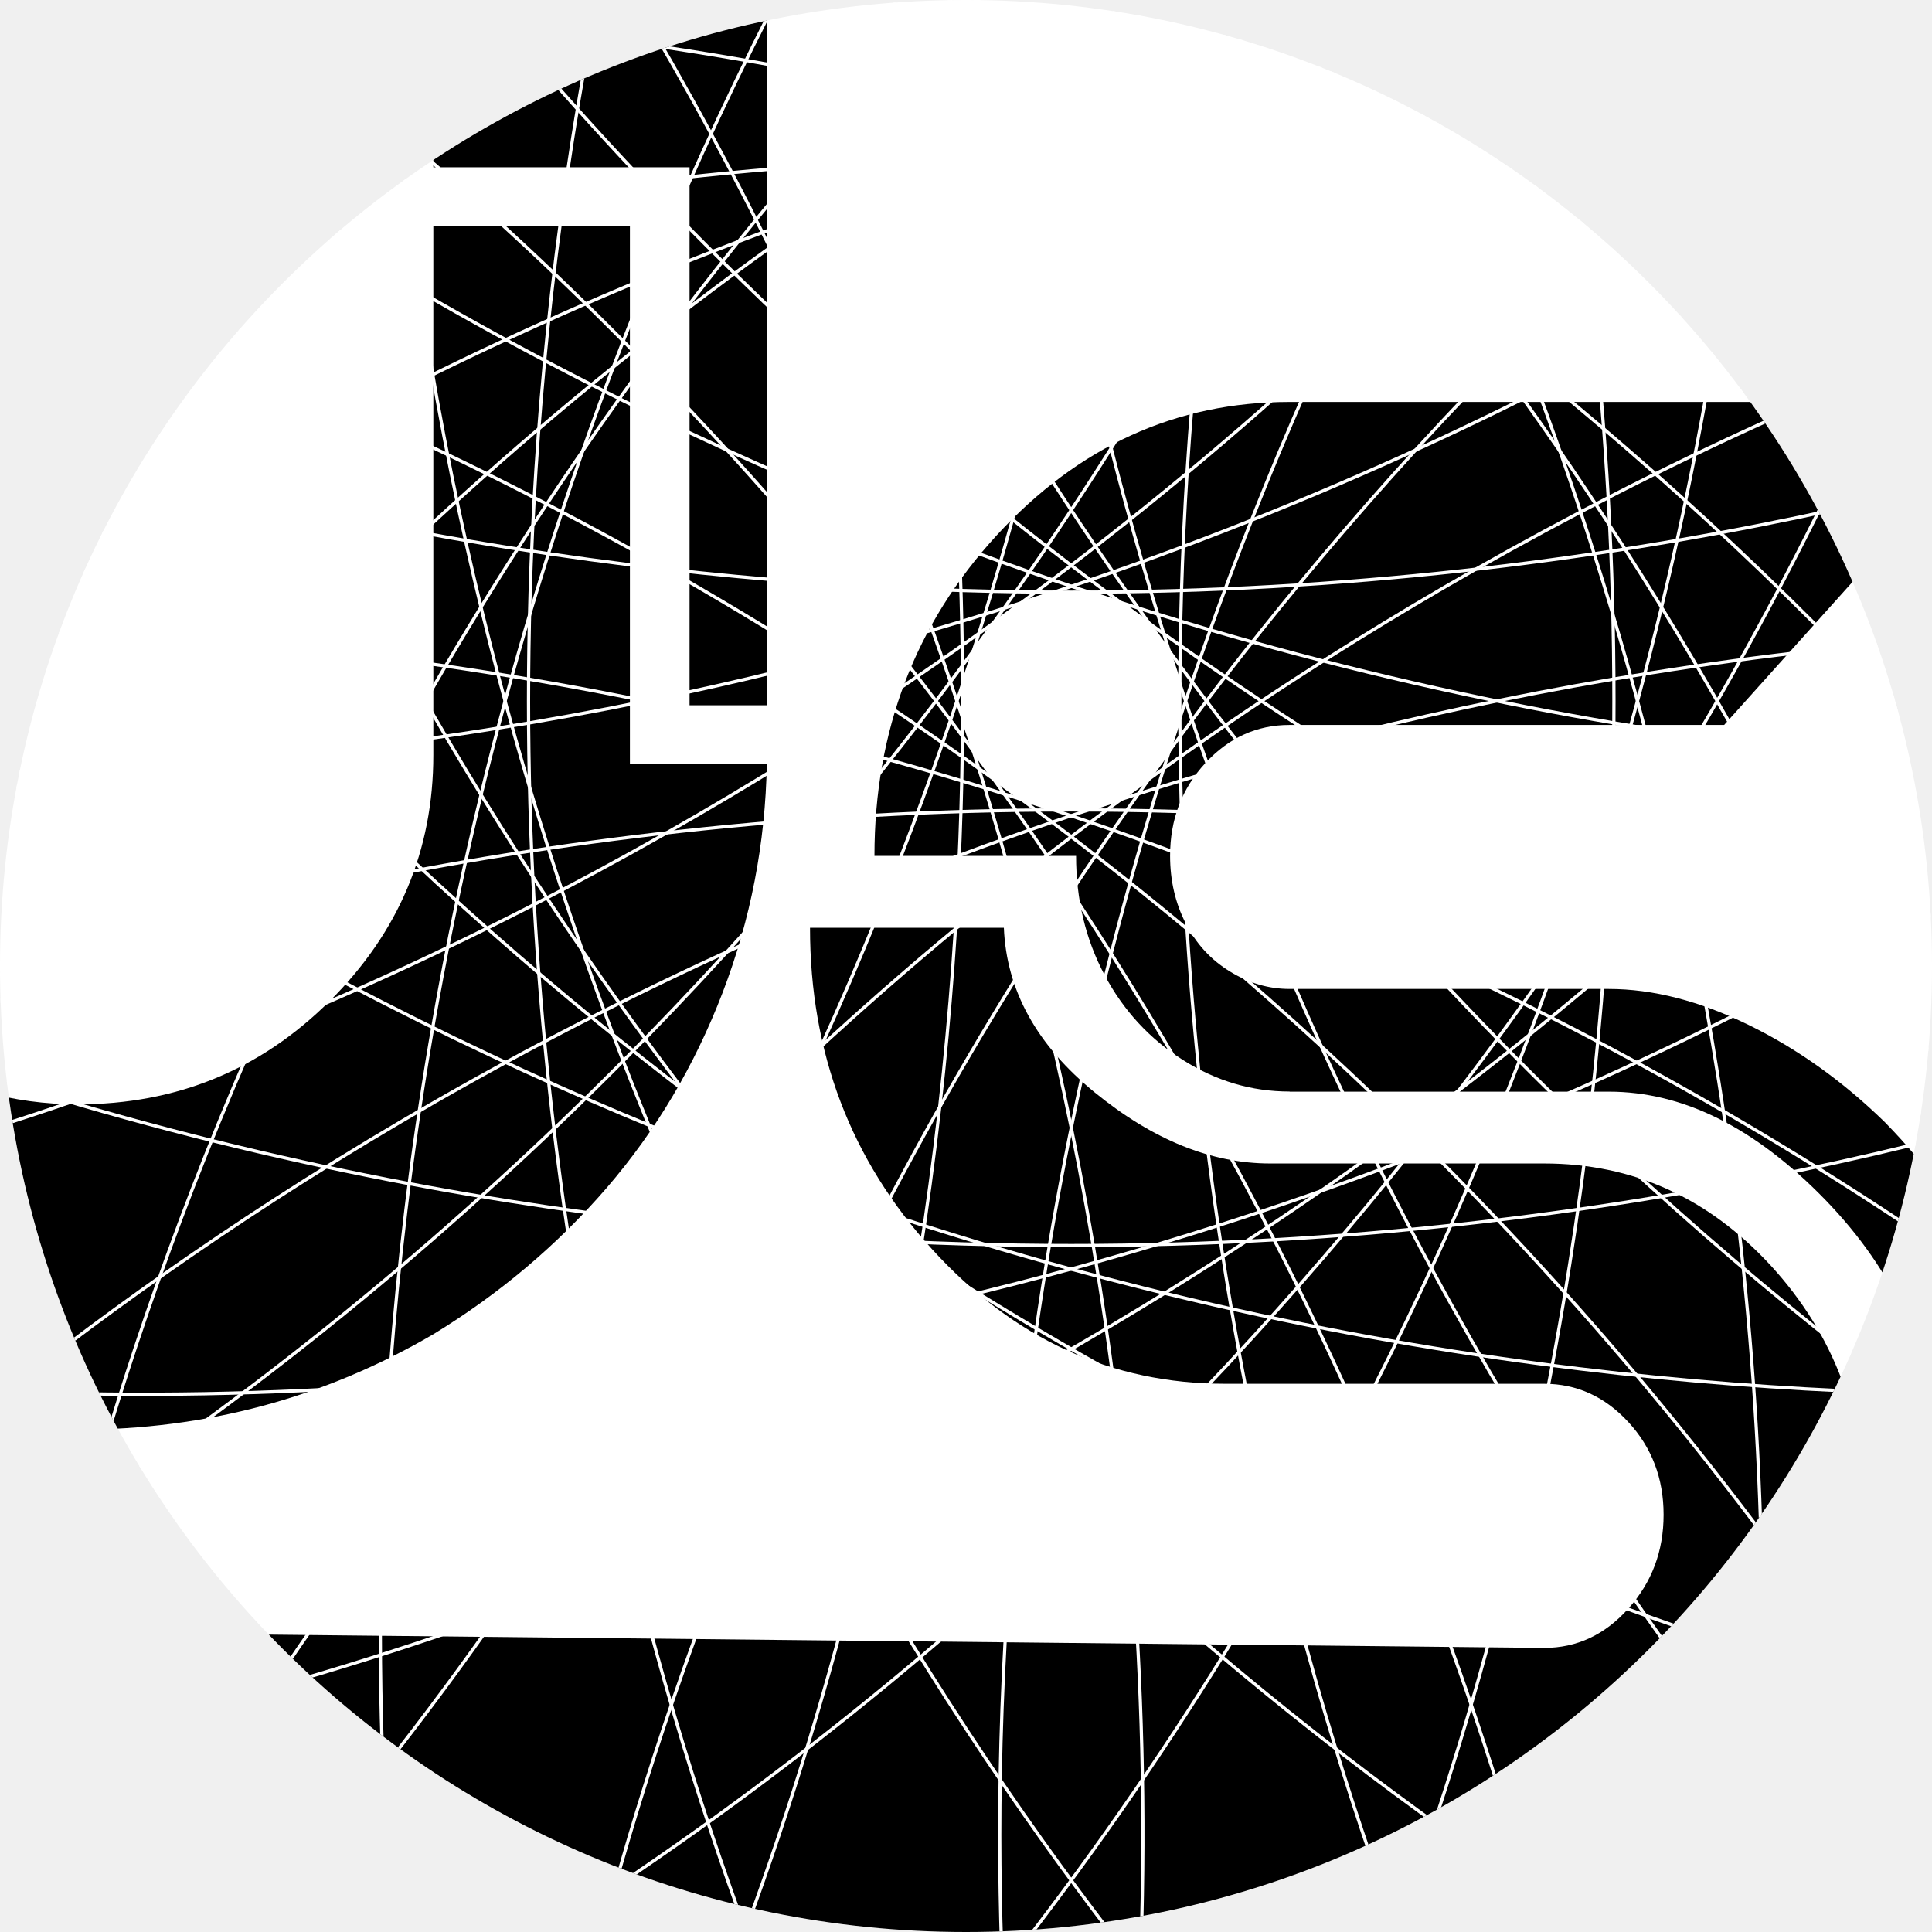
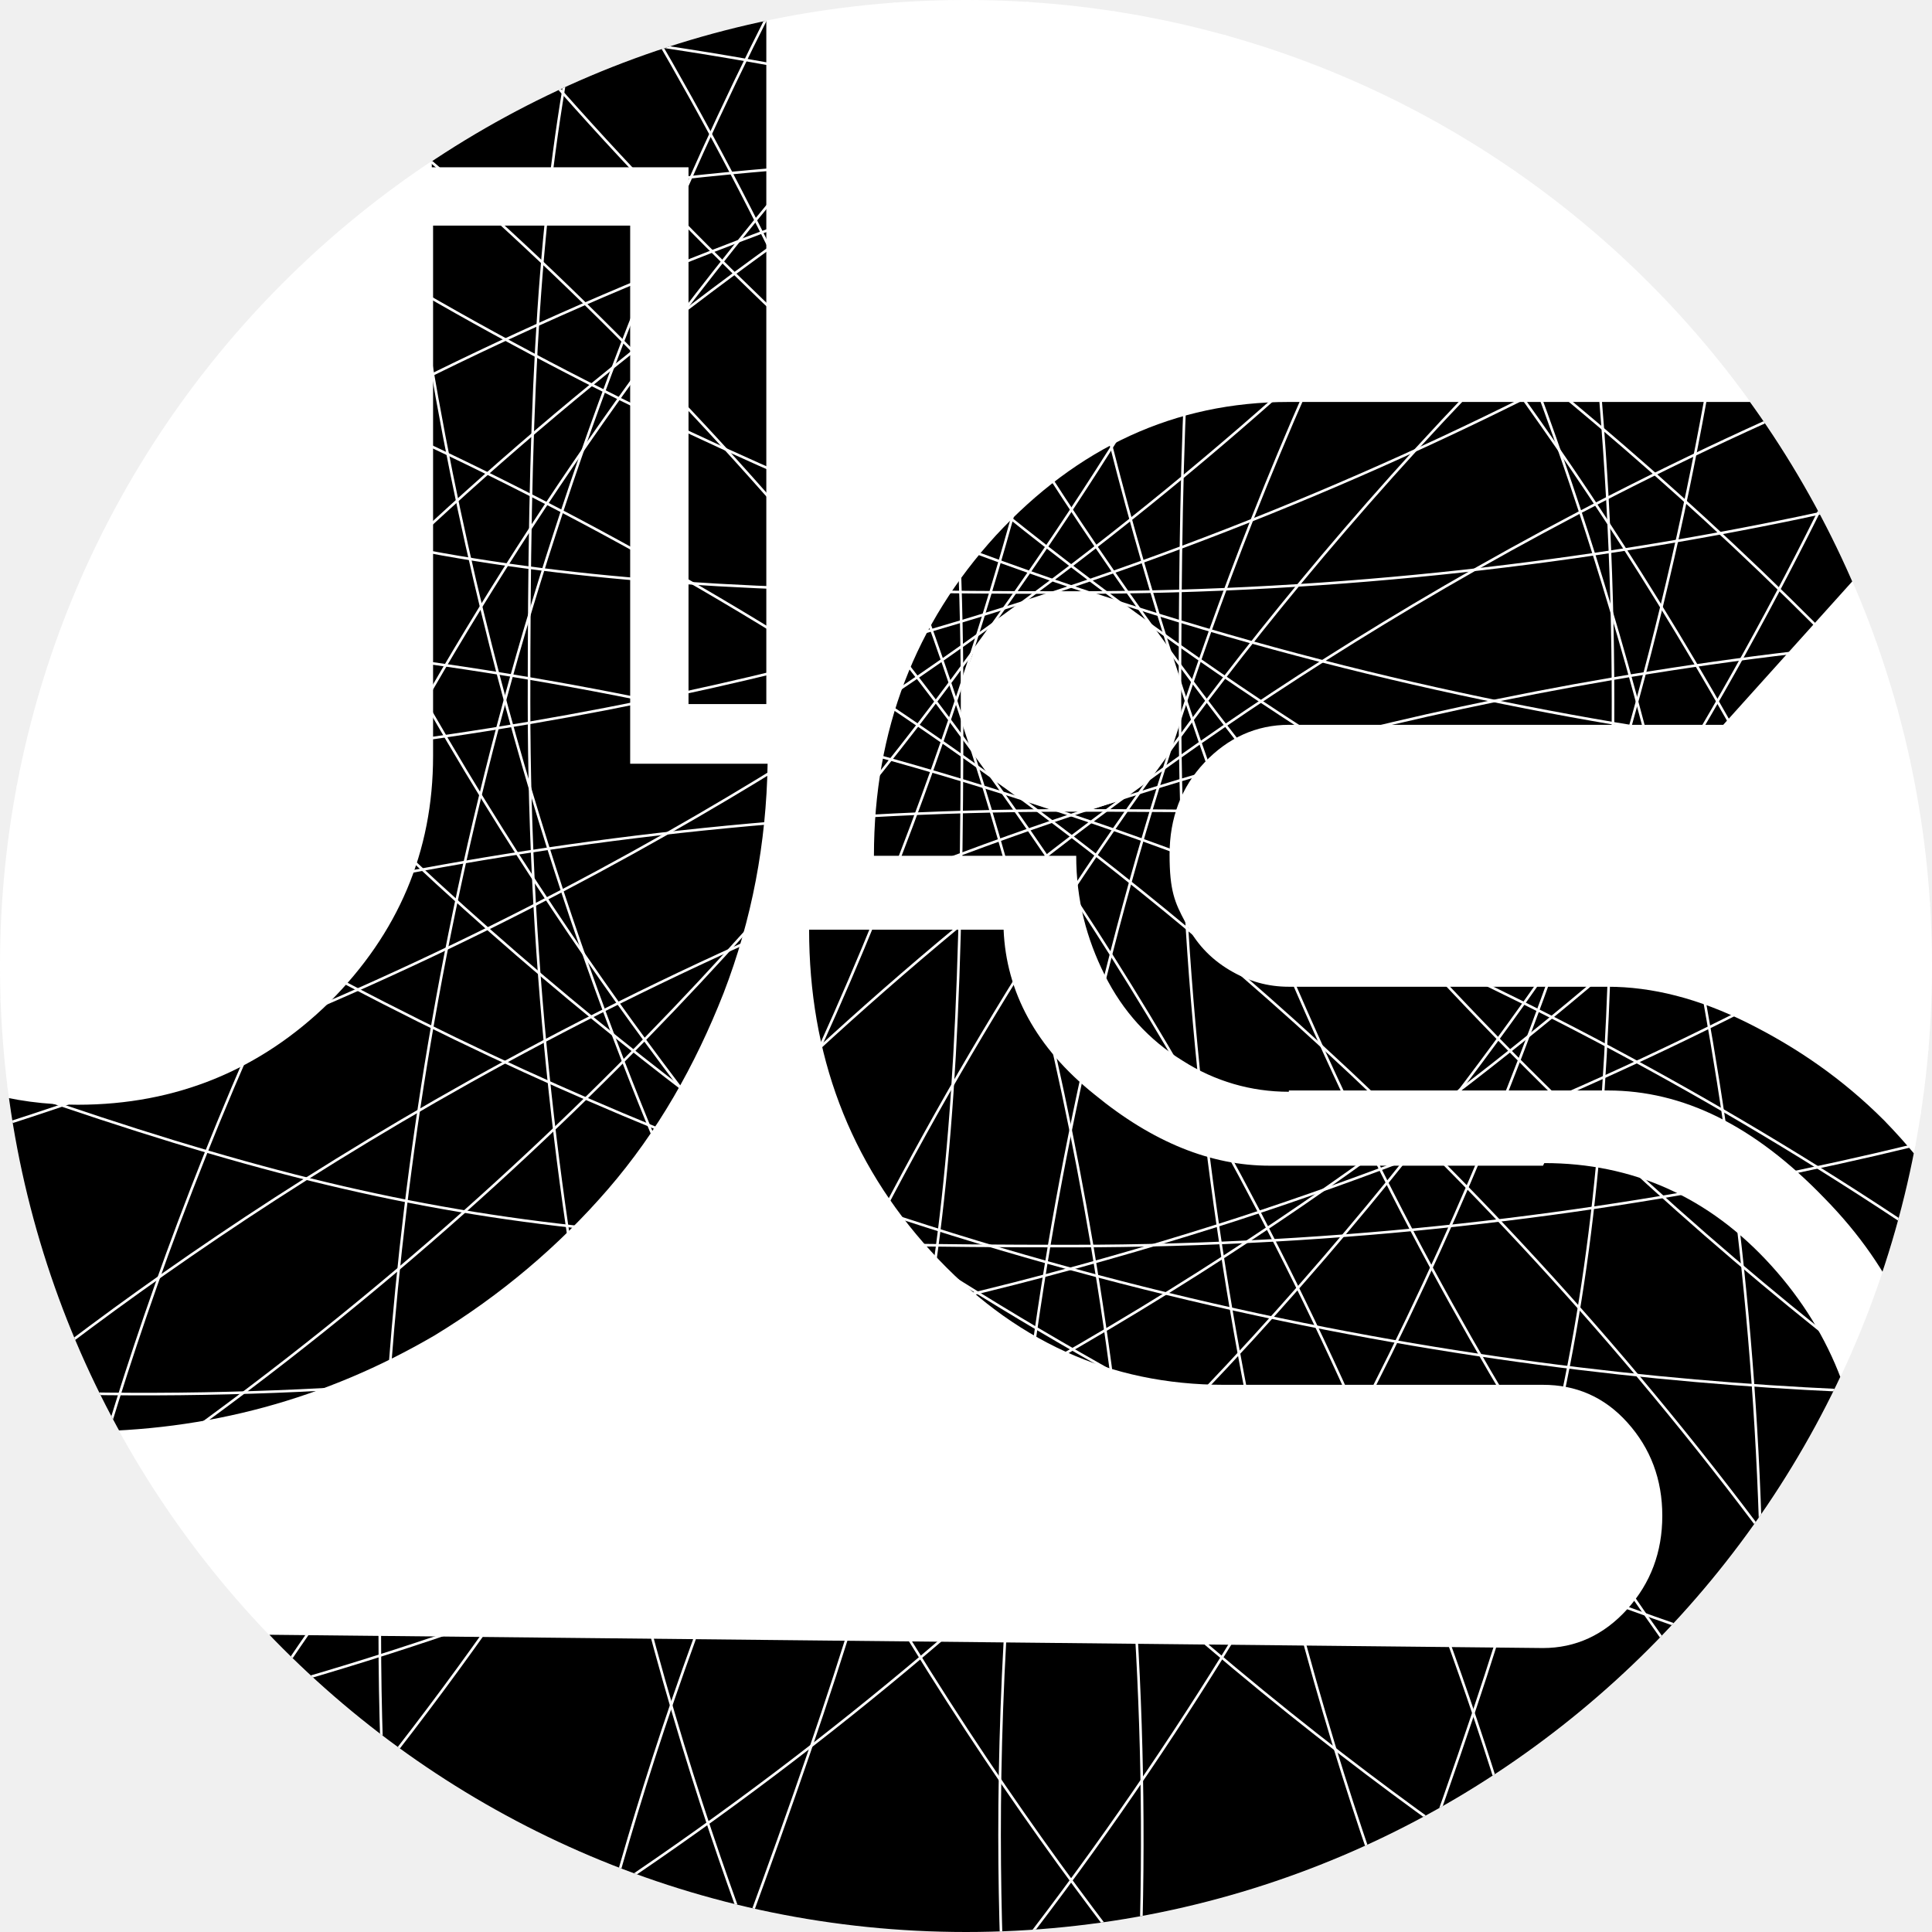
- <svg xmlns="http://www.w3.org/2000/svg" id="Camada_2" data-name="Camada 2" viewBox="0 0 149 149">
+ <svg xmlns="http://www.w3.org/2000/svg" id="Camada_2" data-name="Camada 2" version="1.1" viewBox="0 0 149 149">
  <defs>
    <style>
      .cls-1 {
        fill: #000;
      }

      .cls-1, .cls-2, .cls-3 {
        stroke-width: 0px;
      }

      .cls-2, .cls-4 {
        fill: none;
      }

      .cls-5 {
        clip-path: url(#clippath-1);
      }

-       .cls-6, .cls-3 {
-         fill: #fff;
-       }
- 
-       .cls-7 {
+       .cls-6 {
        clip-path: url(#clippath);
      }

      .cls-4 {
        stroke: #fff;
        stroke-miterlimit: 10;
-         stroke-width: .25px;
+         stroke-width: .2px;
+       }
+ 
+       .cls-3 {
+         fill: #fff;
      }
    </style>
    <clipPath id="clippath">
-       <rect class="cls-3" x="0" y="0" width="149" height="149" rx="74.5" ry="74.5" />
+       <path class="cls-2" d="M74.5,0h0c41.1,0,74.5,33.4,74.5,74.5h0c0,41.1-33.4,74.5-74.5,74.5h0C33.4,149,0,115.6,0,74.5h0C0,33.4,33.4,0,74.5,0Z" />
    </clipPath>
    <clipPath id="clippath-1">
-       <rect class="cls-2" x="0" y="0" width="149" height="149" rx="74.5" ry="74.5" />
+       <path class="cls-2" d="M74.5,0h0c41.1,0,74.5,33.4,74.5,74.5h0c0,41.1-33.4,74.5-74.5,74.5h0C33.4,149,0,115.6,0,74.5h0C0,33.4,33.4,0,74.5,0Z" />
    </clipPath>
  </defs>
-   <g id="Camada_1-2" data-name="Camada 1">
+   <circle class="cls-3" cx="74.5" cy="74.5" r="74.5" />
+   <g class="cls-6">
    <g>
-       <rect class="cls-6" x="0" y="0" width="149" height="149" rx="74.5" ry="74.5" />
-       <g class="cls-7">
+       <g>
+         <path class="cls-1" d="M119.1,89.7c6.8,0,12.7,2.6,17.5,7.9,4.8,5.3,7.2,11.7,7.2,19.2h7.2c0,9.8-3.1,18.1-9.4,24.9-6.3,6.8-13.8,10.3-22.6,10.3-36.7-.6-73.4-1.1-110.1-1.7-1.7-8.1-3.3-16.3-5-24.4,38.4.4,76.7.8,115.1,1.2,2.5,0,4.7-1,6.5-3s2.7-4.4,2.7-7.2-.9-5.2-2.7-7.2-4-2.9-6.5-2.9h-24.6c-8.8,0-16.3-3.4-22.6-10.3s-9.4-15.2-9.4-24.8h15c.2,4.8,2.5,9.1,7,12.7,4.5,3.7,9,5.5,13.5,5.5h21.1,0ZM99.4,84.2c-2.9,0-5.7-.8-8.2-2.4-2.6-1.6-4.6-3.8-6-6.6s-2.2-5.8-2.2-9.2h-15.6c0-9.7,3.2-17.9,9.4-24.7,6.3-6.8,13.8-10.3,22.6-10.3h55.9l-22.4,24.9h-33.5c-2.5,0-4.7,1-6.5,2.9s-2.7,4.3-2.7,7.1.4,3.7,1.2,5.2c.8,1.6,1.9,2.8,3.4,3.7,1.5.9,3,1.3,4.6,1.3h24.6c3.4,0,7,.9,10.8,2.8s7.3,4.3,10.5,7.5c7.1,7.3,10.7,15.6,10.7,24.9h-6.8c-.3-7.1-3.1-13.4-8.5-18.9-5.4-5.6-10.9-8.3-16.7-8.3h-24.6Z" />
+         <path class="cls-1" d="M48.6,17.4v41.5h10.6c-.1,6.1-1.2,12-3.4,17.7-2.2,5.6-5.1,10.7-8.9,15.1-3.8,4.4-8.3,8.2-13.4,11.3-8.4,4.9-17.5,7.4-27.4,7.4s-25.9-4.6-36.1-13.9L-1.3,84.2c2.4.7,4.8,1,7.3,1,7.6,0,14.1-2.7,19.4-7.9,5.3-5.3,8-11.6,8-19V17.4h15.2ZM33.4-1.7h25.7v56h-6V12.9h-19.8V-1.7Z" />
+         <polygon class="cls-3" points="83.9 62.5 81.3 62.5 78.9 61.7 76.7 60.2 75.1 58.1 74.2 55.4 74.2 52.7 75.1 50.2 76.6 48 78.8 46.5 81.3 45.7 83.9 45.7 86.5 46.5 88.6 48 90.2 50.2 91 52.7 91 55.4 90.2 57.9 88.6 60.1 86.5 61.7 83.9 62.5" />
+       </g>
+       <g class="cls-5">
        <g>
-           <g>
-             <path class="cls-1" d="M119.08,89.73c6.84,0,12.68,2.64,17.52,7.91,4.83,5.28,7.25,11.67,7.25,19.18h7.25c0,9.76-3.15,18.06-9.44,24.91-6.29,6.84-13.82,10.27-22.57,10.27-36.69-.56-73.39-1.11-110.08-1.67-1.67-8.15-3.33-16.29-5-24.44,38.36.4,76.72.8,115.08,1.2,2.52,0,4.68-1.01,6.49-3.03,1.81-2.02,2.72-4.43,2.72-7.24s-.91-5.19-2.72-7.15c-1.81-1.96-3.98-2.95-6.49-2.95h-24.61c-8.76,0-16.28-3.45-22.57-10.35-6.29-6.9-9.44-15.17-9.44-24.82h14.95c.2,4.83,2.54,9.06,7.02,12.71,4.48,3.65,8.98,5.47,13.51,5.47h21.14ZM99.45,84.18c-2.92,0-5.66-.81-8.23-2.44-2.57-1.63-4.58-3.81-6.04-6.56-1.46-2.75-2.19-5.81-2.19-9.17h-15.55c0-9.65,3.15-17.89,9.44-24.74,6.29-6.84,13.82-10.27,22.57-10.27h55.87l-22.35,24.91h-33.52c-2.52,0-4.68.98-6.49,2.94-1.81,1.96-2.72,4.35-2.72,7.15,0,1.91.4,3.65,1.21,5.22.8,1.57,1.94,2.81,3.4,3.7,1.46.9,2.99,1.35,4.61,1.35h24.61c3.42,0,7.02.93,10.8,2.78s7.27,4.35,10.49,7.49c7.15,7.29,10.72,15.6,10.72,24.91h-6.79c-.3-7.07-3.15-13.38-8.53-18.93-5.39-5.55-10.95-8.33-16.69-8.33h-24.61Z" />
-             <path class="cls-1" d="M48.58,17.41v41.49h10.56c-.11,6.14-1.25,12.02-3.41,17.65-2.16,5.63-5.14,10.65-8.94,15.06-3.81,4.41-8.26,8.17-13.37,11.29-8.41,4.91-17.54,7.36-27.42,7.36-13.86,0-25.89-4.63-36.11-13.89L-1.33,84.17c2.38.67,4.83,1,7.32,1,7.61,0,14.08-2.65,19.42-7.95,5.34-5.3,8.01-11.63,8.01-18.99V17.41h15.16ZM33.42-1.66h25.72v56.05h-5.96V12.9h-19.76V-1.66Z" />
-             <polygon class="cls-3" points="83.95 62.47 81.29 62.47 78.94 61.7 76.72 60.21 75.11 58.09 74.25 55.41 74.24 52.74 75.06 50.2 76.62 48.05 78.77 46.49 81.28 45.67 83.94 45.66 86.47 46.49 88.61 48.05 90.17 50.21 90.99 52.74 90.99 55.4 90.17 57.93 88.61 60.08 86.47 61.65 83.95 62.47" />
+           <g id="_Repetição_radial_" data-name=" Repetição radial ">
+             <path class="cls-4" d="M-11.9,79.3c18.8-7,51.9-16.8,94.5-16.8s55.3,2.3,94.5,16.8c-18.8,7-51.9,16.8-94.5,16.8s-55.3-2.3-94.5-16.8Z" />
          </g>
-           <g class="cls-5">
-             <g>
-               <g id="_Repetição_radial_" data-name="&amp;lt;Repetição radial&amp;gt;">
-                 <path class="cls-4" d="M-11.86,79.26c18.83-6.98,51.94-16.8,94.48-16.8,20.45,0,55.29,2.27,94.48,16.8-18.83,6.98-51.94,16.8-94.48,16.8-20.45,0-55.29-2.27-94.48-16.8Z" />
-               </g>
-               <g id="_Repetição_radial_-2" data-name="&amp;lt;Repetição radial&amp;gt;">
-                 <path class="cls-4" d="M-15,48.74c20.06-.8,54.57.13,95.03,13.32,19.45,6.34,51.89,19.3,84.68,45.27-20.06.8-54.57-.13-95.03-13.32-19.45-6.34-51.89-19.3-84.68-45.27Z" />
-               </g>
-               <g id="_Repetição_radial_-3" data-name="&amp;lt;Repetição radial&amp;gt;">
-                 <path class="cls-4" d="M-8.58,18.74c19.33,5.46,51.86,17.04,86.28,42.12,16.54,12.06,43.4,34.44,66.6,69.3-19.33-5.46-51.86-17.04-86.28-42.12C41.47,75.98,14.61,53.6-8.58,18.74Z" />
-               </g>
-               <g id="_Repetição_radial_-4" data-name="&amp;lt;Repetição radial&amp;gt;">
-                 <path class="cls-4" d="M6.76-7.81C23.47,3.37,50.84,24.48,75.85,59c12.02,16.59,30.67,46.21,41.99,86.56-16.7-11.18-44.08-32.28-69.08-66.81C36.74,62.16,18.08,32.54,6.76-7.81Z" />
-               </g>
-               <g id="_Repetição_radial_-5" data-name="&amp;lt;Repetição radial&amp;gt;">
-                 <path class="cls-4" d="M29.54-28.29c12.44,15.81,31.97,44.37,45.12,84.96,6.32,19.51,14.94,53.46,13.27,95.34-12.44-15.81-31.97-44.37-45.12-84.96-6.32-19.51-14.94-53.46-13.27-95.34Z" />
-               </g>
-               <g id="_Repetição_radial_-6" data-name="&amp;lt;Repetição radial&amp;gt;">
-                 <path class="cls-4" d="M57.5-40.72c6.96,18.9,16.74,52.11,16.74,94.79,0,20.51-2.26,55.47-16.74,94.79-6.96-18.9-16.74-52.11-16.74-94.79,0-20.51,2.26-55.47,16.74-94.79Z" />
-               </g>
-               <g id="_Repetição_radial_-7" data-name="&amp;lt;Repetição radial&amp;gt;">
-                 <path class="cls-4" d="M87.93-43.87c.8,20.13-.13,54.75-13.27,95.34-6.32,19.51-19.24,52.06-45.12,84.96-.8-20.13.13-54.75,13.27-95.34,6.32-19.51,19.24-52.06,45.12-84.96Z" />
-               </g>
-               <g id="_Repetição_radial_-8" data-name="&amp;lt;Repetição radial&amp;gt;">
-                 <path class="cls-4" d="M117.83-37.43c-5.44,19.39-16.98,52.03-41.99,86.56-12.02,16.59-34.33,43.54-69.08,66.81,5.44-19.39,16.98-52.03,41.99-86.56C60.77,12.79,83.08-14.16,117.83-37.43Z" />
-               </g>
-               <g id="_Repetição_radial_-9" data-name="&amp;lt;Repetição radial&amp;gt;">
-                 <path class="cls-4" d="M144.29-22.03c-11.15,16.76-32.18,44.22-66.6,69.3-16.54,12.06-46.06,30.77-86.28,42.12C2.56,72.64,23.6,45.18,58.01,20.09c16.54-12.06,46.06-30.77,86.28-42.12Z" />
-               </g>
-               <g id="_Repetição_radial_-10" data-name="&amp;lt;Repetição radial&amp;gt;">
-                 <path class="cls-4" d="M164.71.81c-15.76,12.48-44.22,32.08-84.68,45.27-19.45,6.34-53.28,14.99-95.03,13.32C.76,46.91,29.22,27.32,69.68,14.13,89.13,7.79,122.97-.86,164.71.81Z" />
-               </g>
-               <g id="_Repetição_radial_-11" data-name="&amp;lt;Repetição radial&amp;gt;">
-                 <path class="cls-4" d="M177.1,28.87c-18.83,6.98-51.94,16.8-94.48,16.8-20.45,0-55.29-2.27-94.48-16.8C6.97,21.89,40.08,12.07,82.62,12.07c20.45,0,55.29,2.27,94.48,16.8Z" />
-               </g>
-               <g id="_Repetição_radial_-12" data-name="&amp;lt;Repetição radial&amp;gt;">
-                 <path class="cls-4" d="M180.24,59.39c-20.06.8-54.57-.13-95.03-13.32C65.76,39.74,33.32,26.78.52.81,20.59.01,55.09.94,95.55,14.13c19.45,6.34,51.89,19.3,84.68,45.27Z" />
-               </g>
-               <g id="_Repetição_radial_-13" data-name="&amp;lt;Repetição radial&amp;gt;">
-                 <path class="cls-4" d="M173.82,89.4c-19.33-5.46-51.86-17.04-86.28-42.12C71,35.21,44.13,12.83,20.94-22.03c19.33,5.46,51.86,17.04,86.28,42.12,16.54,12.06,43.4,34.44,66.6,69.3Z" />
-               </g>
-               <g id="_Repetição_radial_-14" data-name="&amp;lt;Repetição radial&amp;gt;">
-                 <path class="cls-4" d="M158.47,115.94c-16.7-11.18-44.08-32.28-69.08-66.81-12.02-16.59-30.67-46.21-41.99-86.56C64.1-26.25,91.48-5.15,116.48,29.38c12.02,16.59,30.67,46.21,41.99,86.56Z" />
-               </g>
-               <g id="_Repetição_radial_-15" data-name="&amp;lt;Repetição radial&amp;gt;">
-                 <path class="cls-4" d="M135.7,136.43c-12.44-15.81-31.97-44.37-45.12-84.96-6.32-19.51-14.94-53.46-13.27-95.34C89.75-28.05,109.28.5,122.43,41.09c6.32,19.51,14.94,53.46,13.27,95.34Z" />
-               </g>
-               <g id="_Repetição_radial_-16" data-name="&amp;lt;Repetição radial&amp;gt;">
-                 <path class="cls-4" d="M107.73,148.85c-6.96-18.9-16.74-52.11-16.74-94.79,0-20.51,2.26-55.47,16.74-94.79,6.96,18.9,16.74,52.11,16.74,94.79,0,20.51-2.26,55.47-16.74,94.79Z" />
-               </g>
-               <g id="_Repetição_radial_-17" data-name="&amp;lt;Repetição radial&amp;gt;">
-                 <path class="cls-4" d="M77.31,152c-.8-20.13.13-54.75,13.27-95.34,6.32-19.51,19.24-52.06,45.12-84.96.8,20.13-.13,54.75-13.27,95.34-6.32,19.51-19.24,52.06-45.12,84.96Z" />
-               </g>
-               <g id="_Repetição_radial_-18" data-name="&amp;lt;Repetição radial&amp;gt;">
-                 <path class="cls-4" d="M47.4,145.56c5.44-19.39,16.98-52.03,41.99-86.56,12.02-16.59,34.33-43.54,69.08-66.81-5.44,19.39-16.98,52.03-41.99,86.56-12.02,16.59-34.33,43.54-69.08,66.81Z" />
-               </g>
-               <g id="_Repetição_radial_-19" data-name="&amp;lt;Repetição radial&amp;gt;">
-                 <path class="cls-4" d="M20.94,130.16c11.15-16.76,32.18-44.22,66.6-69.3,16.54-12.06,46.06-30.77,86.28-42.12-11.15,16.76-32.18,44.22-66.6,69.3-16.54,12.06-46.06,30.77-86.28,42.12Z" />
-               </g>
-               <g id="_Repetição_radial_-20" data-name="&amp;lt;Repetição radial&amp;gt;">
-                 <path class="cls-4" d="M.52,107.32c15.76-12.48,44.22-32.08,84.68-45.27,19.45-6.34,53.28-14.99,95.03-13.32-15.76,12.48-44.22,32.08-84.68,45.27-19.45,6.34-53.28,14.99-95.03,13.32Z" />
-               </g>
-             </g>
+           <g id="_Repetição_radial_-2" data-name=" Repetição radial -2">
+             <path class="cls-4" d="M-15,48.7c20.1-.8,54.6.1,95,13.3,19.4,6.3,51.9,19.3,84.7,45.3-20.1.8-54.6-.1-95-13.3-19.5-6.3-51.9-19.3-84.7-45.3Z" />
+           </g>
+           <g id="_Repetição_radial_-3" data-name=" Repetição radial -3">
+             <path class="cls-4" d="M-8.6,18.7c19.3,5.5,51.9,17,86.3,42.1,16.5,12.1,43.4,34.4,66.6,69.3-19.3-5.5-51.9-17-86.3-42.1C41.5,76,14.6,53.6-8.6,18.7Z" />
+           </g>
+           <g id="_Repetição_radial_-4" data-name=" Repetição radial -4">
+             <path class="cls-4" d="M6.8-7.8C23.5,3.4,50.8,24.5,75.8,59c12,16.6,30.7,46.2,42,86.6-16.7-11.2-44.1-32.3-69.1-66.8C36.7,62.2,18.1,32.5,6.8-7.8Z" />
+           </g>
+           <g id="_Repetição_radial_-5" data-name=" Repetição radial -5">
+             <path class="cls-4" d="M29.5-28.3c12.4,15.8,32,44.4,45.1,85,6.3,19.5,14.9,53.5,13.3,95.3-12.4-15.8-32-44.4-45.1-85-6.3-19.5-14.9-53.5-13.3-95.3Z" />
+           </g>
+           <g id="_Repetição_radial_-6" data-name=" Repetição radial -6">
+             <path class="cls-4" d="M57.5-40.7c7,18.9,16.7,52.1,16.7,94.8s-2.3,55.5-16.7,94.8c-7-18.9-16.7-52.1-16.7-94.8S43-1.4,57.5-40.7Z" />
+           </g>
+           <g id="_Repetição_radial_-7" data-name=" Repetição radial -7">
+             <path class="cls-4" d="M87.9-43.9c.8,20.1-.1,54.8-13.3,95.3-6.3,19.5-19.2,52.1-45.1,85-.8-20.1.1-54.8,13.3-95.3,6.3-19.5,19.2-52.1,45.1-85Z" />
+           </g>
+           <g id="_Repetição_radial_-8" data-name=" Repetição radial -8">
+             <path class="cls-4" d="M117.8-37.4c-5.4,19.4-17,52-42,86.6-12,16.6-34.3,43.5-69.1,66.8,5.4-19.4,17-52,42-86.6C60.8,12.8,83.1-14.2,117.8-37.4Z" />
+           </g>
+           <g id="_Repetição_radial_-9" data-name=" Repetição radial -9">
+             <path class="cls-4" d="M144.3-22c-11.1,16.8-32.2,44.2-66.6,69.3-16.5,12.1-46.1,30.8-86.3,42.1C2.6,72.6,23.6,45.2,58,20.1c16.5-12.1,46.1-30.8,86.3-42.1Z" />
+           </g>
+           <g id="_Repetição_radial_-10" data-name=" Repetição radial -10">
+             <path class="cls-4" d="M164.7.8c-15.8,12.5-44.2,32.1-84.7,45.3-19.5,6.3-53.3,15-95,13.3C.8,46.9,29.2,27.3,69.7,14.1,89.1,7.8,123-.9,164.7.8Z" />
+           </g>
+           <g id="_Repetição_radial_-11" data-name=" Repetição radial -11">
+             <path class="cls-4" d="M177.1,28.9c-18.8,7-51.9,16.8-94.5,16.8s-55.3-2.3-94.5-16.8C7,21.9,40.1,12.1,82.6,12.1s55.3,2.3,94.5,16.8Z" />
+           </g>
+           <g id="_Repetição_radial_-12" data-name=" Repetição radial -12">
+             <path class="cls-4" d="M180.2,59.4c-20.1.8-54.6-.1-95-13.3C65.8,39.7,33.3,26.8.5.8,20.6,0,55.1.9,95.6,14.1c19.4,6.3,51.9,19.3,84.7,45.3h0Z" />
+           </g>
+           <g id="_Repetição_radial_-13" data-name=" Repetição radial -13">
+             <path class="cls-4" d="M173.8,89.4c-19.3-5.5-51.9-17-86.3-42.1C71,35.2,44.1,12.8,20.9-22c19.3,5.5,51.9,17,86.3,42.1,16.5,12.1,43.4,34.4,66.6,69.3h0Z" />
+           </g>
+           <g id="_Repetição_radial_-14" data-name=" Repetição radial -14">
+             <path class="cls-4" d="M158.5,115.9c-16.7-11.2-44.1-32.3-69.1-66.8-12-16.6-30.7-46.2-42-86.6C64.1-26.2,91.5-5.2,116.5,29.4c12,16.6,30.7,46.2,42,86.6Z" />
+           </g>
+           <g id="_Repetição_radial_-15" data-name=" Repetição radial -15">
+             <path class="cls-4" d="M135.7,136.4c-12.4-15.8-32-44.4-45.1-85-6.3-19.5-14.9-53.5-13.3-95.3,12.4,15.8,32,44.4,45.1,85,6.3,19.5,14.9,53.5,13.3,95.3Z" />
+           </g>
+           <g id="_Repetição_radial_-16" data-name=" Repetição radial -16">
+             <path class="cls-4" d="M107.7,148.9c-7-18.9-16.7-52.1-16.7-94.8s2.3-55.5,16.7-94.8c7,18.9,16.7,52.1,16.7,94.8s-2.3,55.5-16.7,94.8Z" />
+           </g>
+           <g id="_Repetição_radial_-17" data-name=" Repetição radial -17">
+             <path class="cls-4" d="M77.3,152c-.8-20.1.1-54.8,13.3-95.3,6.3-19.5,19.2-52.1,45.1-85,.8,20.1-.1,54.8-13.3,95.3-6.3,19.5-19.2,52.1-45.1,85Z" />
+           </g>
+           <g id="_Repetição_radial_-18" data-name=" Repetição radial -18">
+             <path class="cls-4" d="M47.4,145.6c5.4-19.4,17-52,42-86.6,12-16.6,34.3-43.5,69.1-66.8-5.4,19.4-17,52-42,86.6-12,16.6-34.3,43.5-69.1,66.8Z" />
+           </g>
+           <g id="_Repetição_radial_-19" data-name=" Repetição radial -19">
+             <path class="cls-4" d="M20.9,130.2c11.1-16.8,32.2-44.2,66.6-69.3,16.5-12.1,46.1-30.8,86.3-42.1-11.1,16.8-32.2,44.2-66.6,69.3-16.5,12.1-46.1,30.8-86.3,42.1Z" />
+           </g>
+           <g id="_Repetição_radial_-20" data-name=" Repetição radial -20">
+             <path class="cls-4" d="M.5,107.3c15.8-12.5,44.2-32.1,84.7-45.3,19.4-6.3,53.3-15,95-13.3-15.8,12.5-44.2,32.1-84.7,45.3-19.5,6.3-53.3,15-95,13.3Z" />
          </g>
        </g>
      </g>
    </g>
  </g>
</svg>
